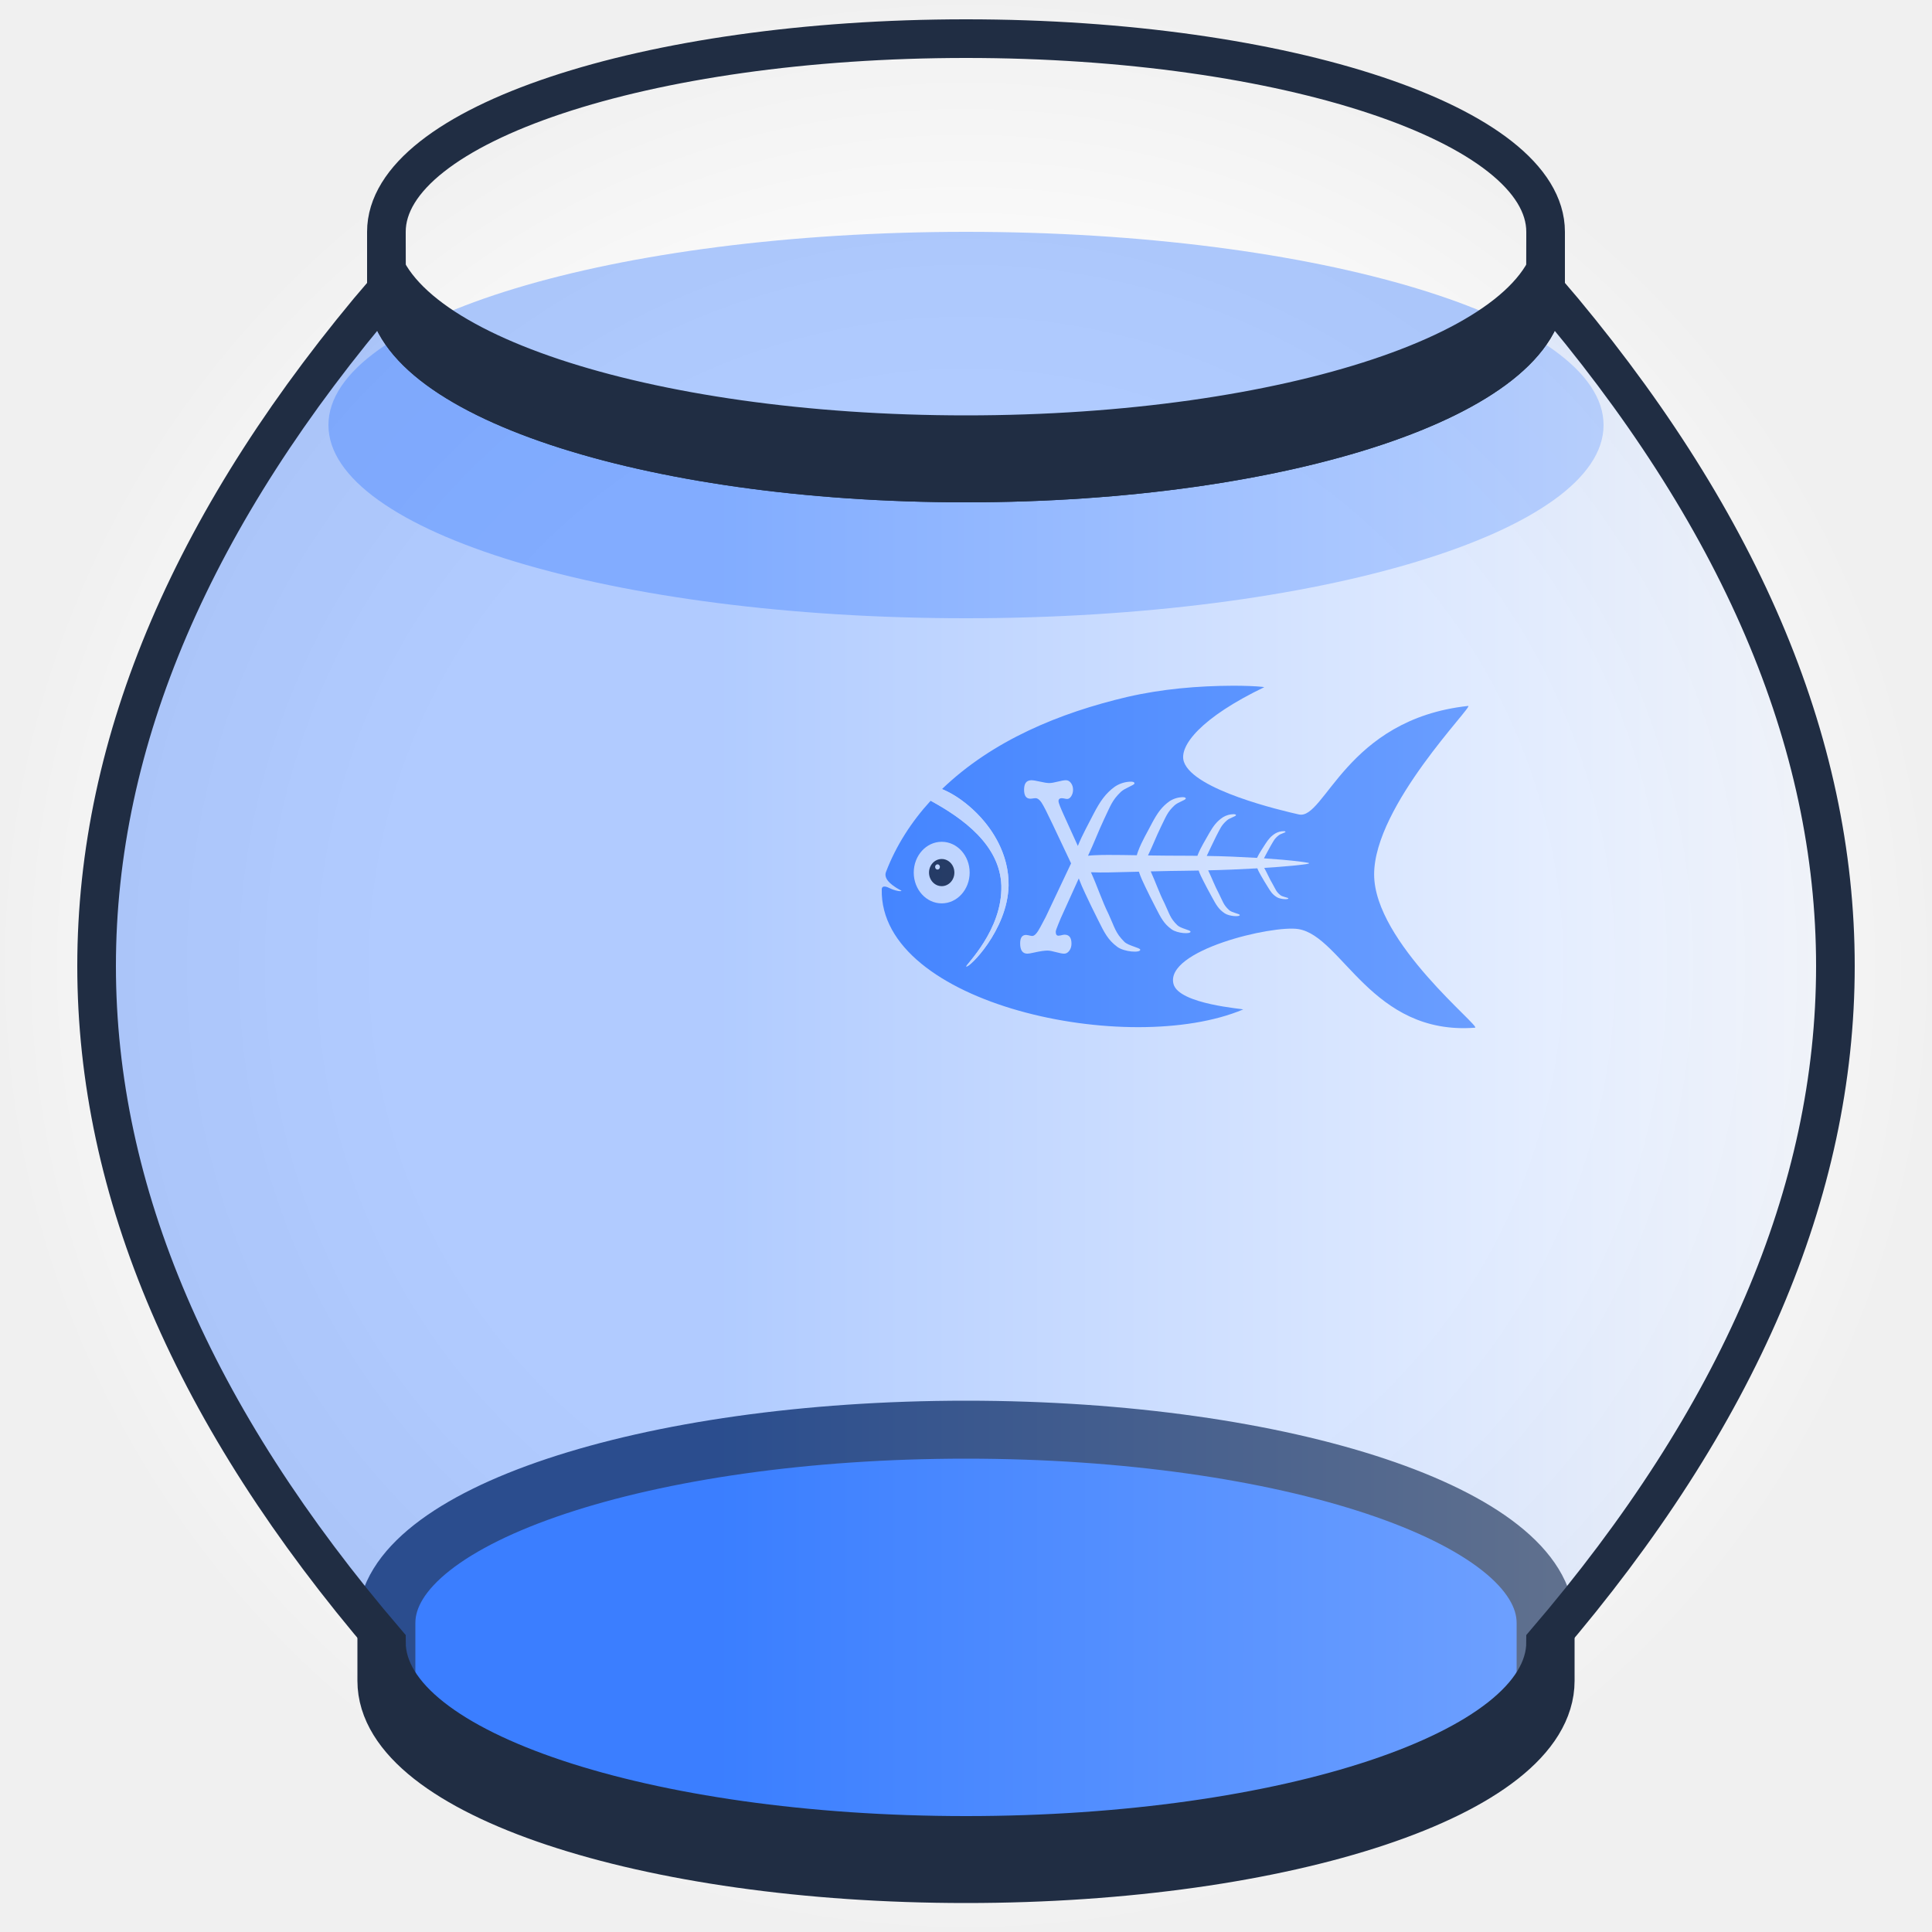
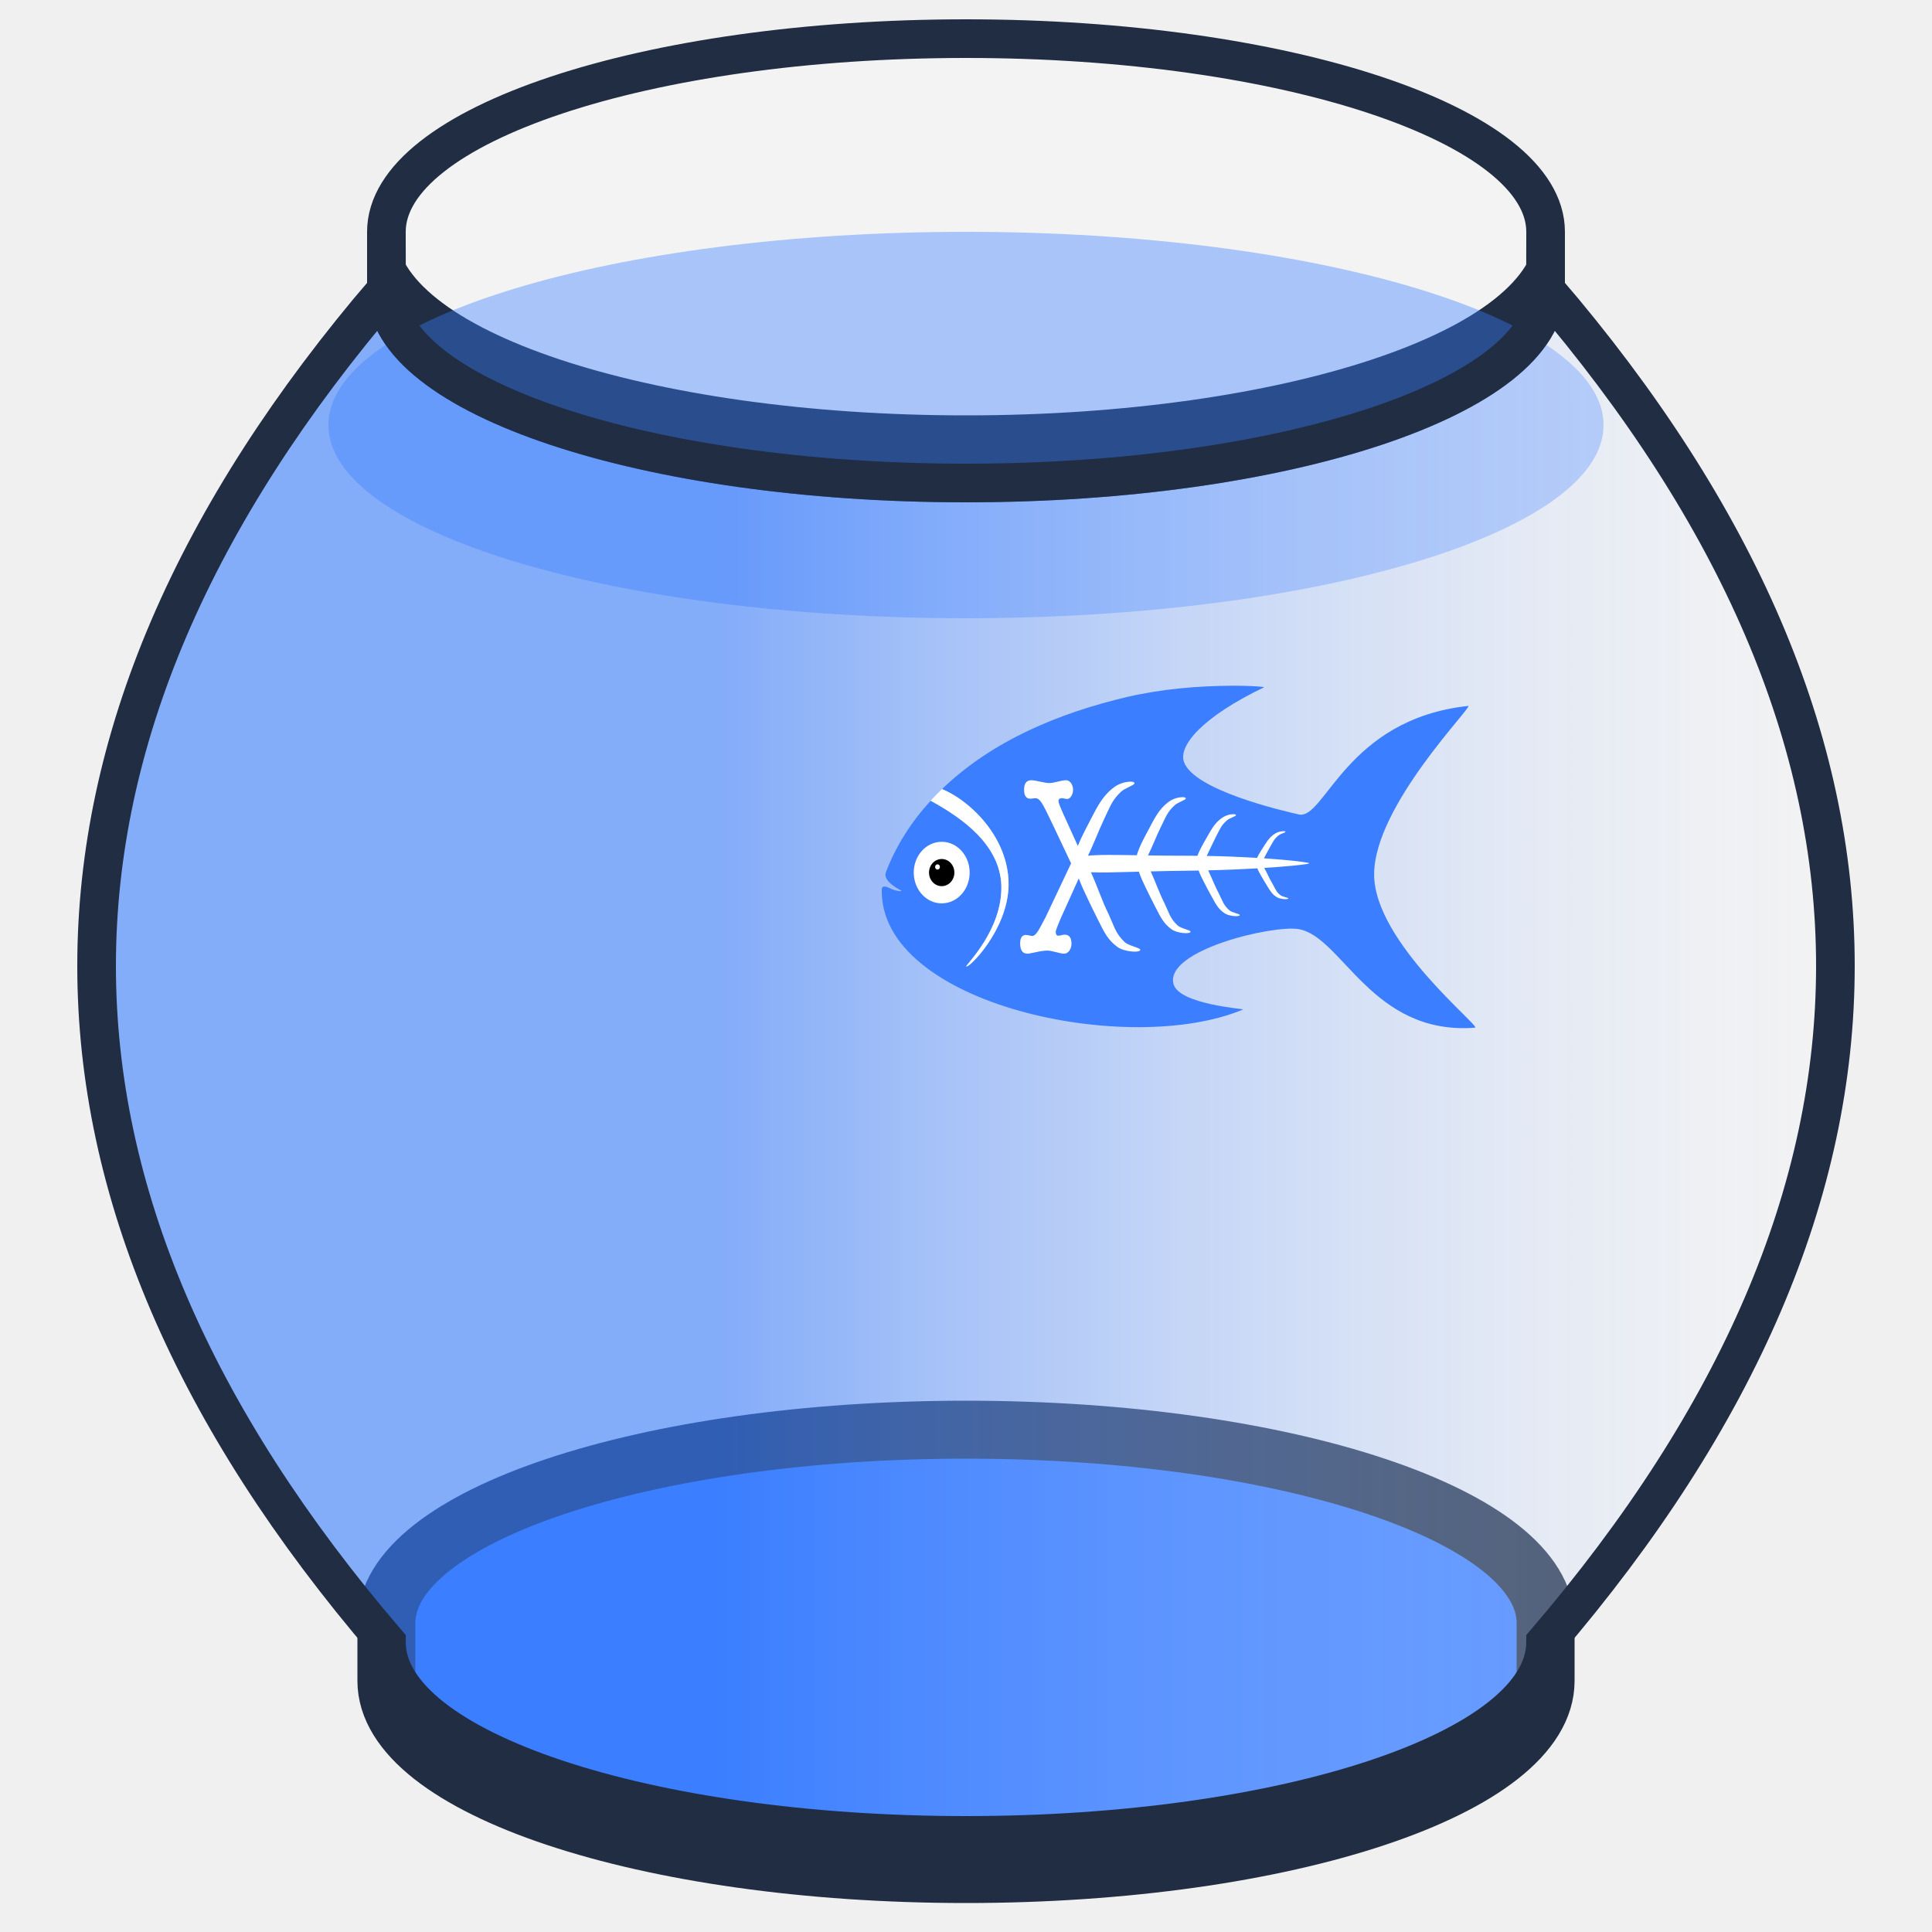
<svg xmlns="http://www.w3.org/2000/svg" xmlns:xlink="http://www.w3.org/1999/xlink" width="100%" height="100%" viewBox="0 0 100 100">
  <g alignment-baseline="baseline">
    <defs>
      <g id="Kanava" transform="scale(0.2)">
        <svg version="1.1" x="0" y="0" width="160" height="120" viewBox="0, 0, 2732, 2048">
          <g id="Layer_8_Copy">
            <g>
              <path d="M1608.412,212.295 C1624.546,212.378 1628.417,212.345 1644.297,212.63 C1666.985,213.037 1689.679,213.792 1712.324,215.272 C1720.17,215.785 1728.026,216.361 1735.838,217.274 C1738.195,217.549 1740.436,217.835 1742.74,218.308 C1743.289,218.42 1744.674,218.78 1744.219,219.107 C1468.167,351.853 1365.357,478.235 1389.937,548.848 C1433.269,673.337 1819.805,763.644 1897.782,781.19 C2011.923,806.873 2105.558,360.023 2645.877,301.651 C2673.447,298.673 2230.299,740.999 2230.408,1046.225 C2230.516,1346.604 2706.915,1721.213 2676.051,1723.569 C2219.284,1758.439 2089.095,1319.415 1896.048,1287.811 C1781.124,1268.996 1304.527,1381.546 1343.862,1530.461 C1367.723,1620.79 1658.049,1640.187 1651.498,1642.946 C1148.183,1854.902 43.377,1622.228 54.596,1111.67 C54.869,1099.26 65.57,1094.929 88.127,1106.287 C112.465,1118.543 141.524,1123.283 141.524,1118.093 C141.524,1117.079 125.225,1111.445 101.095,1092.819 C69.137,1068.151 68.311,1048.41 73.197,1035.581 C117.68,918.828 186.441,812.405 270.766,720.516 C414.184,798.498 576.238,916.116 583.149,1094.856 C588.633,1292.884 423.639,1447.246 428.324,1452.586 C437.448,1462.984 610.412,1293.808 615.06,1095.754 C617.965,956.79 541.392,828.78 437.118,741.594 C402.205,712.402 363.194,686.203 320.818,669.079 C544.558,453.698 841.012,332.107 1139.426,261.885 C1293.065,226.546 1450.982,212.855 1608.412,212.295 z" fill="#3B7EFF" fill-opacity="1" />
              <path d="M320.818,669.078 C370.561,689.926 415.688,721.301 455.409,757.567 C550.635,844.51 616.867,964.652 615.06,1095.754 C610.411,1293.807 437.448,1462.983 428.324,1452.586 C423.639,1447.246 588.633,1292.883 583.149,1094.856 C576.442,915.816 413.886,798.98 270.766,720.516 C286.673,702.63 303.58,685.672 320.818,669.078 z" fill="#FFFFFF" />
              <path d="M319.509,1174.106 C387.738,1174.106 443.049,1113.189 443.049,1038.046 C443.049,962.902 387.738,901.986 319.509,901.986 C251.28,901.986 195.969,962.902 195.969,1038.046 C195.969,1113.189 251.28,1174.106 319.509,1174.106 z" fill="#FFFFFF" />
              <path d="M319.509,1098.034 C350.463,1098.034 375.556,1071.176 375.556,1038.046 C375.556,1004.915 350.463,978.058 319.509,978.058 C288.555,978.058 263.462,1004.915 263.462,1038.046 C263.462,1071.176 288.555,1098.034 319.509,1098.034 z" fill="#000000" />
              <path d="M301.014,1024.807 C306.859,1024.807 311.597,1019.588 311.597,1013.151 C311.597,1006.714 306.859,1001.495 301.014,1001.495 C295.169,1001.495 290.431,1006.714 290.431,1013.151 C290.431,1019.588 295.169,1024.807 301.014,1024.807 z" fill="#FFFFFF" />
              <path d="M714.813,629.945 L714.813,629.945 L714.812,629.945 L714.812,629.946 Q727.85,629.946 754.359,636.182 Q780.868,642.417 794.774,642.417 Q807.811,642.417 832.148,636.182 Q856.484,629.946 868.652,629.946 Q881.689,629.946 890.815,642.417 Q899.941,654.888 899.941,671.894 Q899.941,687.767 892.119,700.238 Q884.297,712.709 873.867,712.709 C868.735,712.478 863.661,711.483 858.63,710.264 C851.98,709.301 854.731,709.502 850.4,709.308 Q835.624,709.308 835.624,722.913 Q835.624,731.983 858.222,781.867 L921.115,920.312 C940.794,870.984 967.286,824.805 991.194,777.486 C1019.543,723.303 1043.335,688.093 1085.074,658.044 C1106.81,643.803 1131.205,636.502 1155.733,636.293 C1159.834,636.599 1171.097,636.277 1171.396,643.911 C1170.482,652.45 1129.432,663.945 1111.242,681.336 C1071.533,719.299 1065.109,744.232 1037.449,801.318 C1012.237,854.77 991.574,910.239 966.099,963.571 C975.326,962.321 984.655,961.945 993.946,961.42 C1014.54,960.336 1035.174,960.086 1055.792,960.035 C1097.495,959.932 1139.199,960.759 1180.895,961.434 L1181.71,961.447 C1183.265,954.825 1185.637,948.431 1188.005,942.067 C1204.543,897.985 1228.8,858.833 1249.67,817.809 C1273.018,774.462 1292.613,746.294 1326.989,722.255 C1344.89,710.863 1364.981,705.021 1385.182,704.855 C1388.56,705.099 1397.835,704.842 1398.081,710.949 C1397.329,717.78 1363.521,726.976 1348.54,740.889 C1315.836,771.259 1310.545,791.206 1287.766,836.874 C1267.566,878.029 1251.436,921.059 1231.205,962.196 C1286.019,963.27 1340.84,963.364 1395.66,963.563 C1440.087,963.708 1422.123,963.495 1449.554,963.905 C1451.283,959.332 1450.502,961.337 1451.873,957.881 C1465.104,924.819 1484.509,895.456 1501.205,864.687 C1519.884,832.177 1535.559,811.051 1563.06,793.022 C1577.381,784.477 1593.454,780.097 1609.614,779.971 C1612.317,780.155 1619.737,779.962 1619.934,784.542 C1619.332,789.665 1592.286,796.563 1580.301,806.997 C1554.138,829.775 1549.905,844.735 1531.682,878.986 C1517.314,907.162 1504.579,936.125 1490.658,964.519 C1564.834,965.39 1638.948,968.919 1713.003,973.055 C1723.046,951.333 1737.072,931.802 1749.704,911.566 C1763.713,889.893 1775.469,875.808 1796.095,863.789 C1806.835,858.093 1818.89,855.172 1831.01,855.089 C1833.037,855.211 1838.603,855.082 1838.75,858.135 C1838.299,861.551 1818.014,866.149 1809.025,873.106 C1789.403,888.291 1786.229,898.264 1772.561,921.098 C1762.29,938.759 1753.421,957.182 1743.459,975.011 C1797.91,978.934 1852.421,982.925 1906.578,989.963 C1916.102,991.201 1925.659,992.466 1935.086,994.327 C1936.624,994.631 1942.23,995.125 1943.34,996.873 C1940.969,999.941 1917.809,1002.362 1914.176,1002.834 C1899.444,1004.744 1884.663,1006.278 1869.877,1007.703 C1828.26,1011.713 1786.548,1014.767 1744.823,1017.396 C1757.933,1040.973 1768.203,1065.999 1782.148,1089.128 C1795.682,1112.912 1796.981,1122.4 1816.565,1138.117 C1825.537,1145.317 1850.918,1148.545 1851.341,1152.118 C1852.04,1158.012 1816.601,1156.33 1801.194,1147.071 C1780.573,1134.68 1772.982,1121.895 1759.095,1099.329 C1749.581,1083.851 1740.028,1068.382 1731.066,1052.566 C1724.776,1041.807 1718.804,1030.872 1714.256,1019.256 C1641.901,1023.461 1569.471,1026.521 1497.01,1028.102 C1513.342,1062.196 1526.587,1097.672 1544.465,1131.031 C1562.51,1166.707 1564.241,1180.939 1590.354,1204.514 C1602.316,1215.314 1636.157,1220.156 1636.722,1225.515 C1637.653,1234.357 1590.402,1231.834 1569.858,1217.945 C1542.364,1199.358 1532.243,1180.181 1513.728,1146.333 C1501.042,1123.115 1488.304,1099.912 1476.354,1076.187 C1468.551,1060.776 1460.604,1045.367 1454.915,1029.021 C1421.628,1029.747 1441.596,1029.361 1395.007,1030.031 C1304.87,1031.195 1355.486,1030.36 1243.164,1032.839 C1264.396,1079.097 1280.562,1127.556 1303.745,1172.933 C1326.301,1220.502 1328.465,1239.478 1361.106,1270.912 C1376.059,1285.312 1418.36,1291.767 1419.066,1298.913 C1420.23,1310.701 1361.167,1307.338 1335.487,1288.82 C1301.119,1264.037 1288.468,1238.467 1265.323,1193.336 C1249.466,1162.379 1233.544,1131.442 1218.607,1099.808 C1208.204,1078.404 1198.283,1056.766 1190.895,1034.123 L1157.935,1035.012 C1124.158,1035.944 1090.379,1036.928 1056.592,1037.377 C1031.632,1037.709 1006.629,1037.859 981.688,1036.655 L978.938,1036.505 C1006.879,1097.312 1027.08,1161.397 1056.852,1221.392 C1084.239,1280.853 1086.867,1304.573 1126.5,1343.865 C1144.656,1361.865 1196.018,1369.934 1196.875,1378.866 C1198.289,1393.602 1126.573,1389.398 1095.393,1366.25 C1053.663,1335.271 1038.302,1303.308 1010.2,1246.895 C990.946,1208.199 971.613,1169.527 953.477,1129.986 C943.283,1108.298 933.531,1086.42 925.201,1063.945 L846.054,1238.765 L833.886,1268.243 Q823.456,1293.186 823.456,1299.988 Q823.456,1316.994 835.624,1316.994 C841.613,1316.651 847.501,1315.194 853.36,1313.734 C860.913,1312.463 857.832,1312.73 862.568,1312.459 Q892.988,1312.459 892.988,1352.14 Q892.988,1370.28 883.427,1383.318 Q873.867,1396.356 860.83,1396.356 Q848.661,1396.356 824.325,1389.553 Q799.989,1382.751 786.952,1382.751 Q766.092,1382.751 726.111,1391.821 Q706.121,1396.356 698.299,1396.356 Q666.14,1396.356 666.14,1351.006 Q666.14,1313.593 692.215,1313.593 C698.408,1313.944 704.503,1315.423 710.576,1316.852 C718.355,1318.121 715.193,1317.854 720.027,1318.128 Q734.803,1318.128 755.663,1278.446 L779.13,1234.23 L891.25,997.278 L808.68,822.682 Q773.915,748.989 760.877,729.148 Q747.84,709.308 733.934,709.308 C728.932,709.484 723.96,710.224 718.995,710.937 C712.678,711.571 715.235,711.438 711.336,711.575 Q683.523,711.575 683.523,671.894 C683.82,649.23 689.688,631.093 714.812,629.945 L714.812,629.945 L714.813,629.945 z" fill="#FFFFFF" />
            </g>
          </g>
        </svg>
      </g>
      <linearGradient id="barrelful" x1="20%" x2="100%" y1="0%" y2="0%">
-         <stop offset="20%" stop-color="#3b7eff" />
-         <stop offset="100%" stop-color="#ebf2ff" />
+         <stop offset="20%" stop-color="#3b7eff" stop-opacity="0.6" />
+         <stop offset="100%" stop-color="white" stop-opacity="0.2" />
      </linearGradient>
      <radialGradient id="splash">
        <stop offset="60%" stop-color="white" />
        <stop offset="100%" stop-color="white" stop-opacity="0" />
      </radialGradient>
    </defs>
-     <rect fill="url(#splash)" width="100%" height="100%" />
    <g transform="translate(50 15)">
+       <path id="lid" stroke-width="2" fill="white" fill-opacity="0.2" stroke="#202d43" d="M 30 0 a 30 10 0 0 1 -60 0              v -3        a 30 10 0 0 1 60 0 z" />
+       <path id="rim" stroke-width="1" fill="#202d43" stroke="#202d43" d="M 30 0 a 30 10 0 0 1 -60 0              v -3        a 30 10 0 0 0 60 0 z" />
      <ellipse id="soup" cy="7" rx="33" ry="10" fill="#3b7eff" fill-opacity="0.4" />
      <path id="bottom" stroke-width="3" stroke="#202d43" fill="#3b7eff" fill-opacity="1" stroke-linecap="round" d="M 30 72 a 30 10 0 0 1 -60 0              v -3    a 30 10 0 0 1 60 0 z" />
+       <path fill="url(#barrelful)" fill-opacity="1" stroke-width="2" stroke="#202d43" d="M -30 0 q -30 35 0 70              a 30 10 0 1 0 60 0 q 30 -35 0 -70              a 30 10 0 0 1 -60 0 z" />
      <g transform="translate(0 20)">
        <use x="-5" y="-2" transform="scale(1)" xlink:href="#Kanava" />
      </g>
-       <path fill="url(#barrelful)" fill-opacity="0.4" stroke-width="2" stroke="#202d43" d="M -30 0 q -30 35 0 70              a 30 10 0 1 0 60 0 q 30 -35 0 -70              a 30 10 0 0 1 -60 0 z" />
-       <path id="lid" stroke-width="2" fill="none" stroke="#202d43" d="M 30 0 a 30 10 0 0 1 -60 0              v -3        a 30 10 0 0 1 60 0 z" />
-       <path id="rim" stroke-width="1" fill="#202d43" stroke="#202d43" d="M 30 0 a 30 10 0 0 1 -60 0              v -3        a 30 10 0 0 0 60 0 z" />
    </g>
  </g>
</svg>
